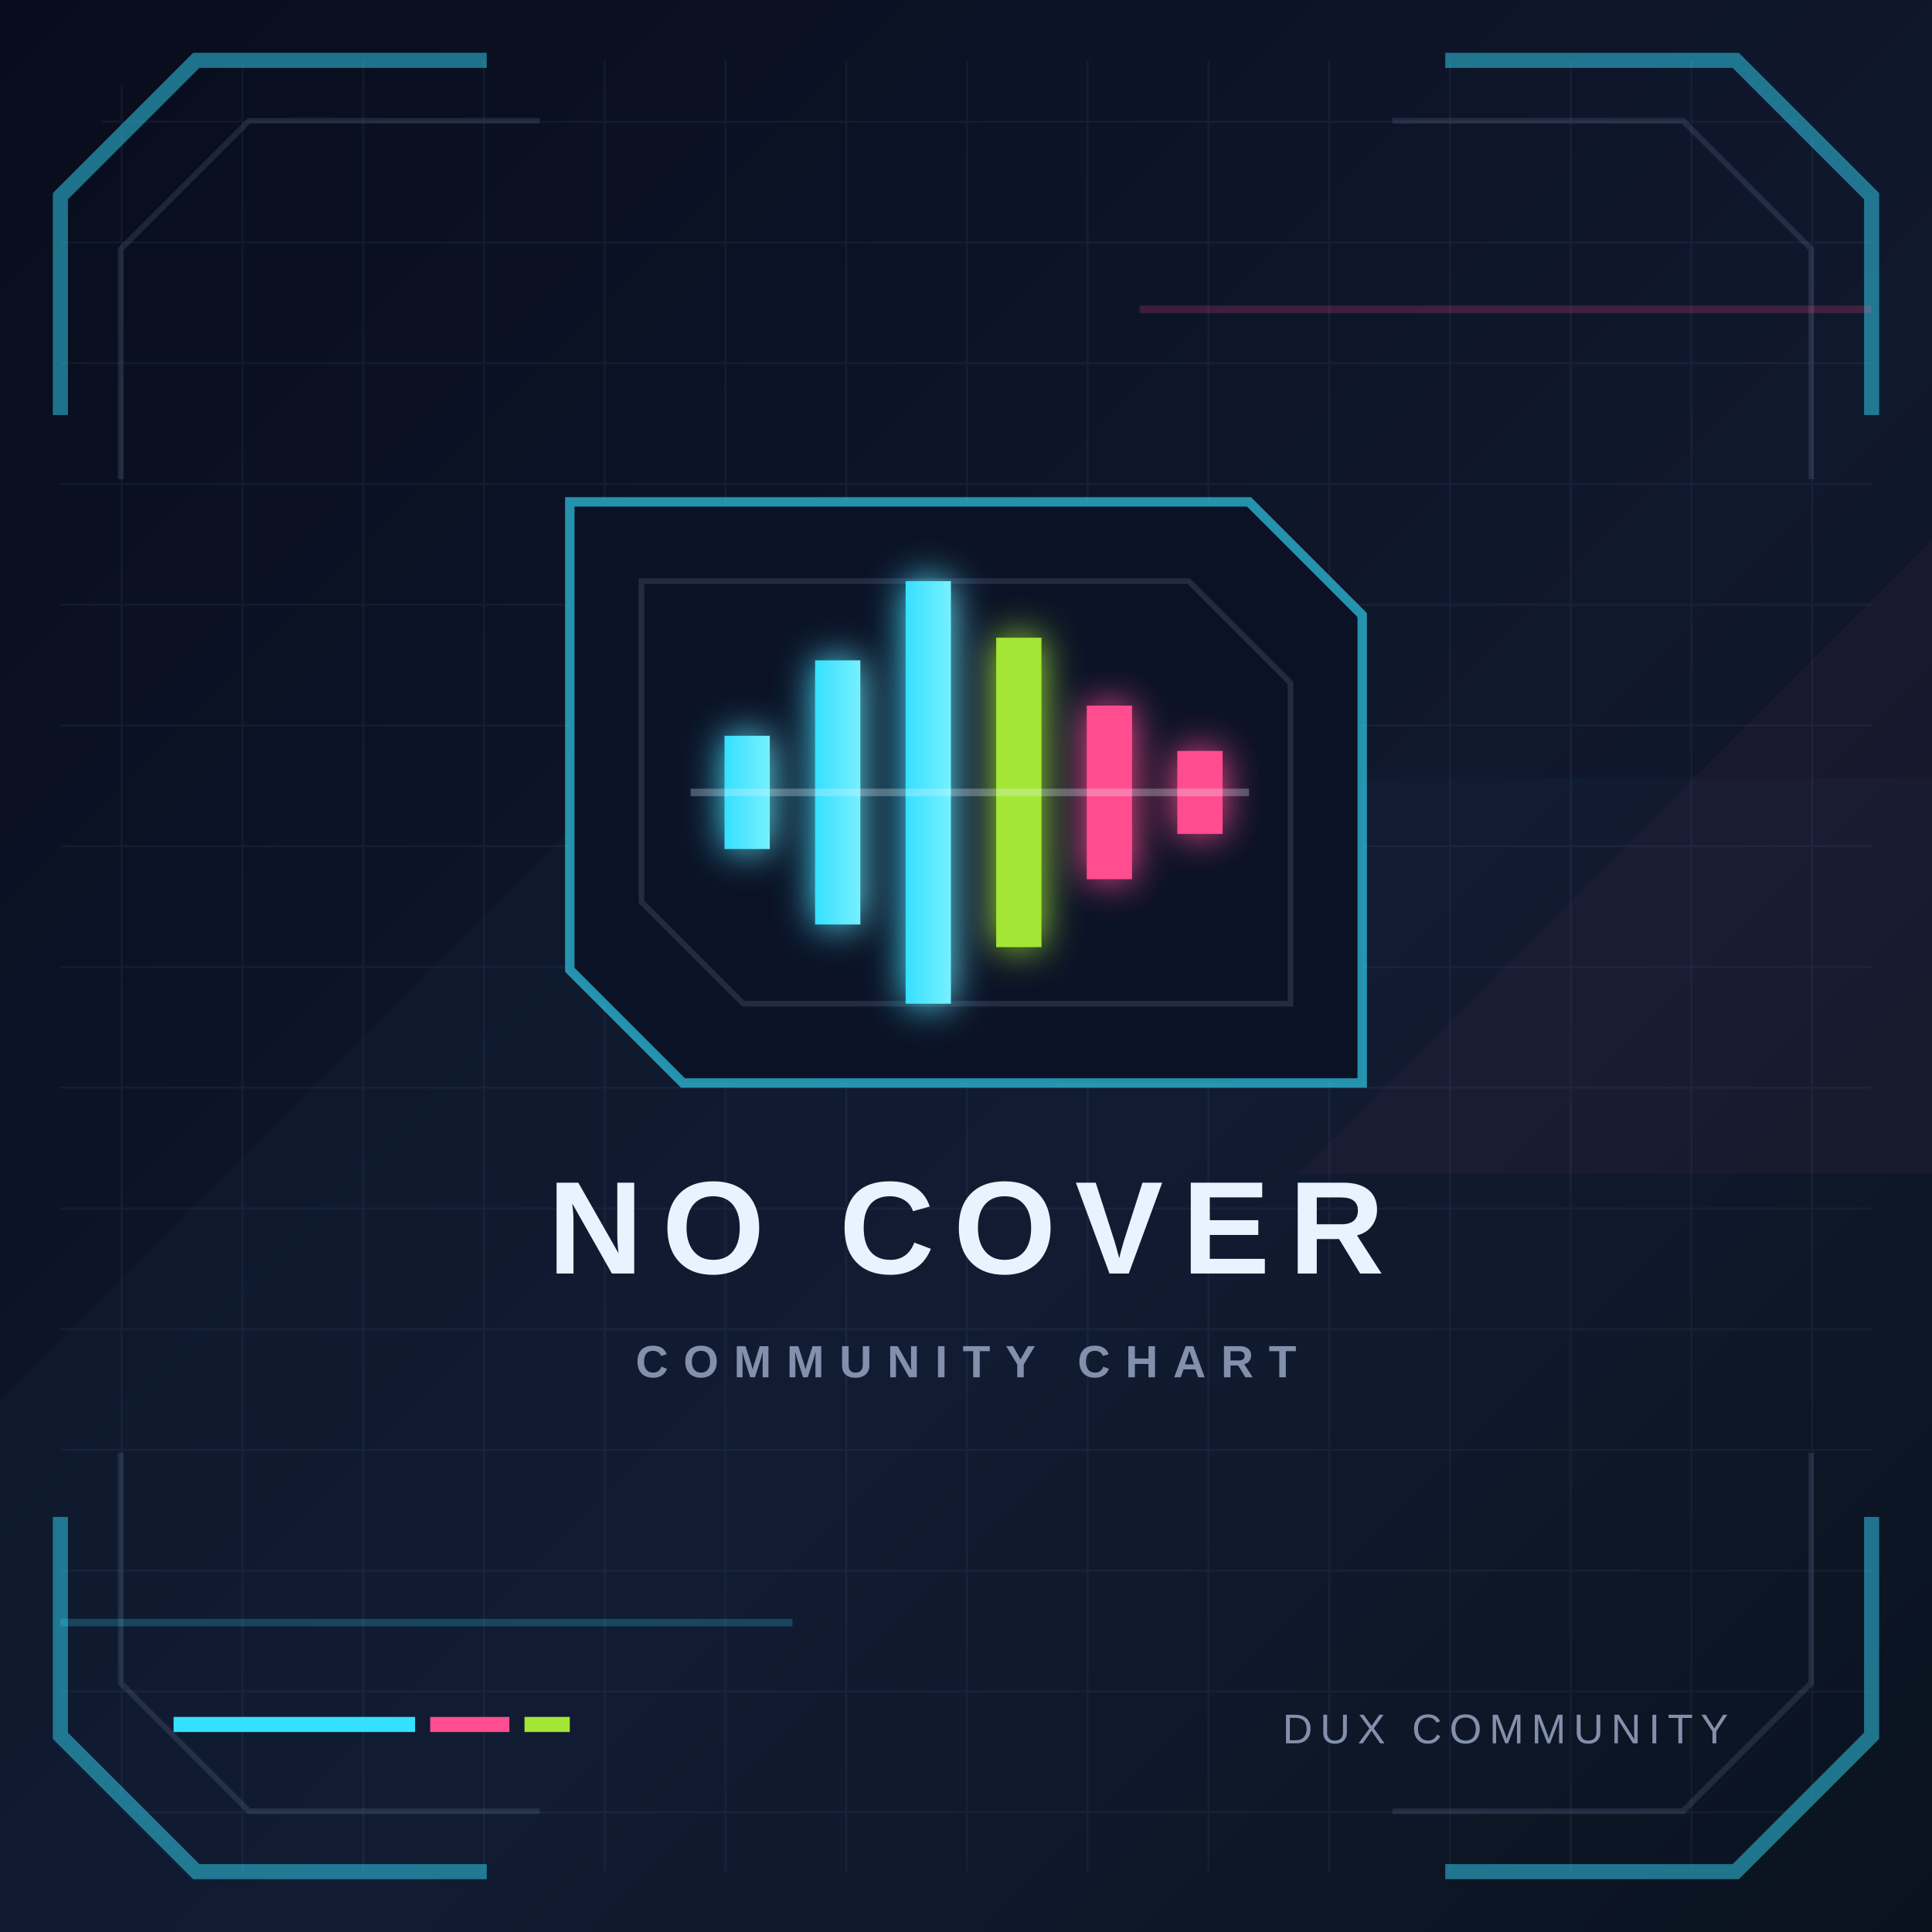
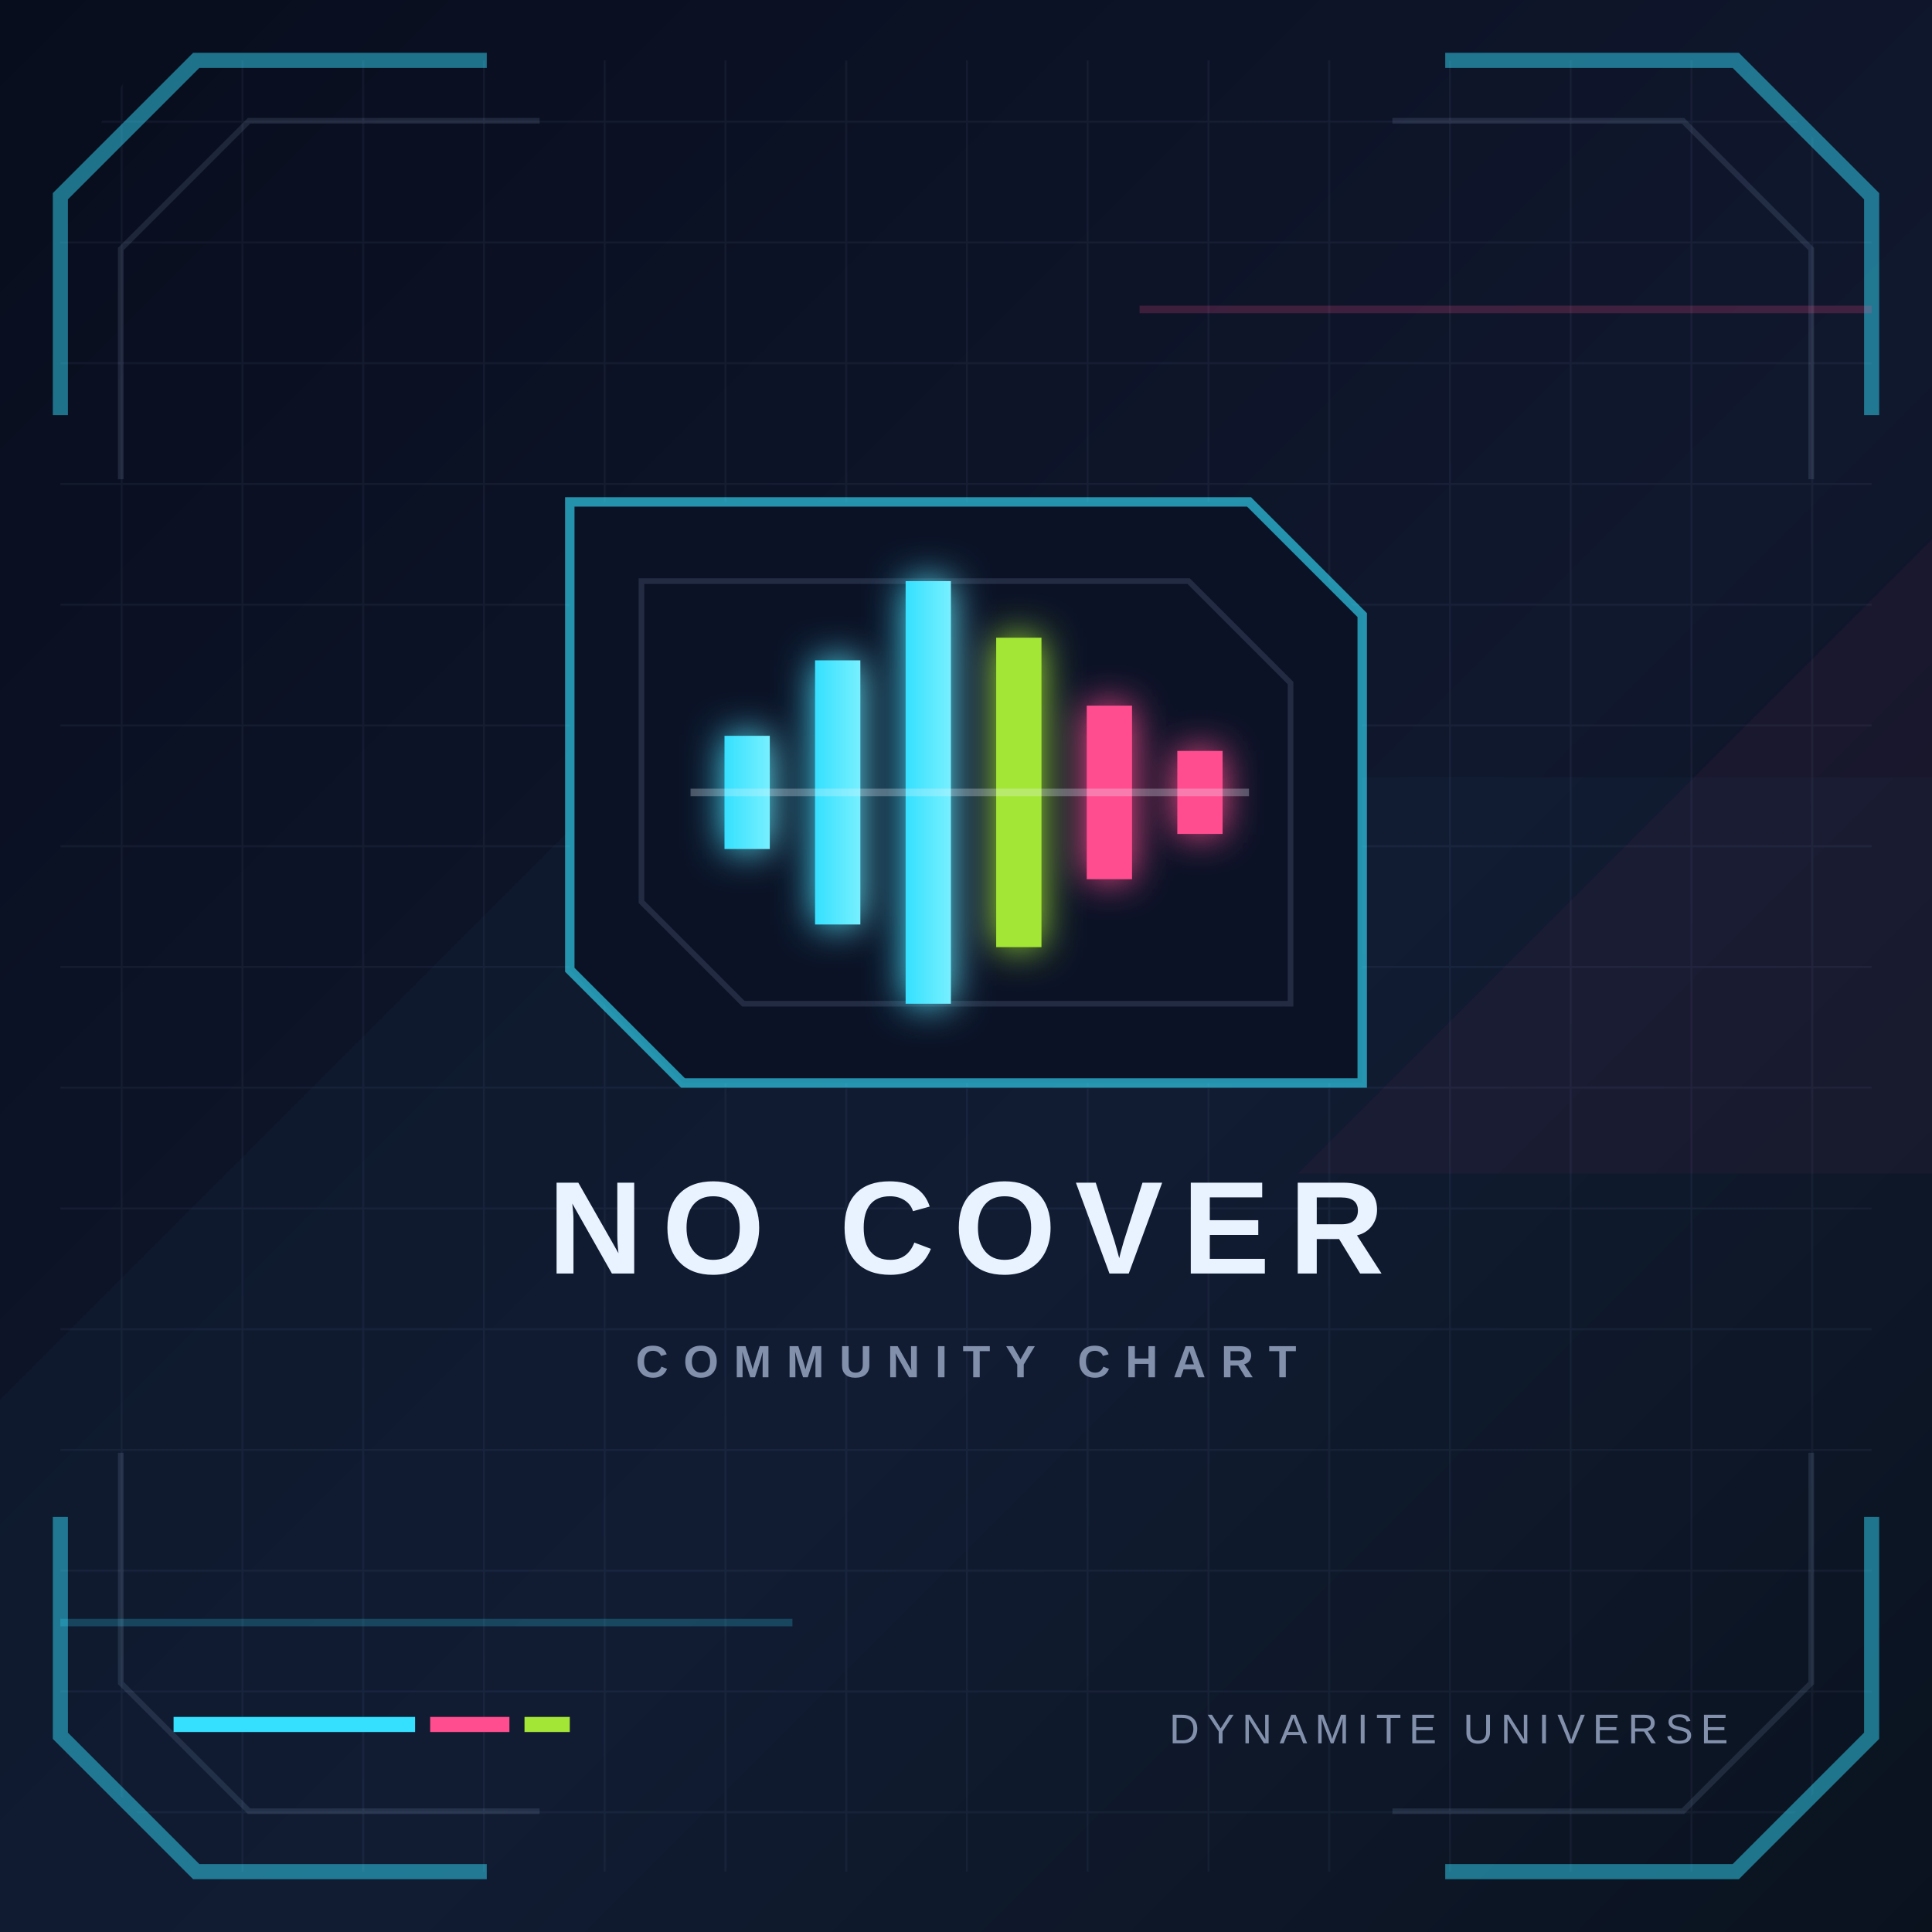
<svg xmlns="http://www.w3.org/2000/svg" width="1024" height="1024" viewBox="0 0 1024 1024" role="img" aria-labelledby="title desc">
  <defs>
    <linearGradient id="base" x1="0" y1="0" x2="1" y2="1">
      <stop offset="0" stop-color="#080d1d" />
      <stop offset="0.58" stop-color="#10182e" />
      <stop offset="1" stop-color="#090d19" />
    </linearGradient>
    <linearGradient id="cyan" x1="0" y1="0" x2="1" y2="0">
      <stop offset="0" stop-color="#35e0ff" />
      <stop offset="1" stop-color="#77f0ff" />
    </linearGradient>
    <pattern id="grid" width="64" height="64" patternUnits="userSpaceOnUse">
      <path d="M64 0H0V64" fill="none" stroke="#8fa8ca" stroke-opacity="0.07" stroke-width="2" />
    </pattern>
    <filter id="glow" x="-40%" y="-40%" width="180%" height="180%">
      <feGaussianBlur stdDeviation="10" result="blur" />
      <feMerge>
        <feMergeNode in="blur" />
        <feMergeNode in="SourceGraphic" />
      </feMerge>
    </filter>
    <clipPath id="cut-frame">
      <path d="M72 32H920L992 104V920L920 992H104L32 920V104Z" />
    </clipPath>
  </defs>
  <rect width="1024" height="1024" fill="url(#base)" />
  <rect width="1024" height="1024" fill="url(#grid)" clip-path="url(#cut-frame)" />
  <path d="M32 220V104L104 32H258M766 32H920L992 104V220M992 804V920L920 992H766M258 992H104L32 920V804" fill="none" stroke="#35e0ff" stroke-opacity="0.48" stroke-width="8" />
  <path d="M64 254V132L132 64H286M738 64H892L960 132V254M960 770V892L892 960H738M286 960H132L64 892V770" fill="none" stroke="#8393b2" stroke-opacity="0.18" stroke-width="3" />
  <path d="M0 742L330 412H1024V1024H0Z" fill="#35e0ff" fill-opacity="0.025" />
  <path d="M1024 286L688 622H1024Z" fill="#ff4d8f" fill-opacity="0.045" />
  <path d="M32 860H420" stroke="#35e0ff" stroke-opacity="0.22" stroke-width="4" />
  <path d="M604 164H992" stroke="#ff4d8f" stroke-opacity="0.20" stroke-width="4" />
  <g transform="translate(512 420)">
    <path d="M-210-154H150L210-94V154H-150L-210 94Z" fill="#0b1226" stroke="#35e0ff" stroke-opacity="0.62" stroke-width="5" />
    <path d="M-172-112H118L172-58V112H-118L-172 58Z" fill="none" stroke="#7384a5" stroke-opacity="0.22" stroke-width="3" />
    <g filter="url(#glow)">
      <rect x="-128" y="-30" width="24" height="60" fill="url(#cyan)" />
      <rect x="-80" y="-70" width="24" height="140" fill="url(#cyan)" />
      <rect x="-32" y="-112" width="24" height="224" fill="url(#cyan)" />
      <rect x="16" y="-82" width="24" height="164" fill="#a3e635" />
      <rect x="64" y="-46" width="24" height="92" fill="#ff4d8f" />
      <rect x="112" y="-22" width="24" height="44" fill="#ff4d8f" />
    </g>
    <path d="M-146 0H150" stroke="#e9f3ff" stroke-opacity="0.28" stroke-width="4" />
  </g>
  <g text-anchor="middle" font-family="Orbitron, Segoe UI, Arial, sans-serif">
    <text x="512" y="675" fill="#e9f3ff" font-size="70" font-weight="700" letter-spacing="10">NO COVER</text>
    <text x="512" y="730" fill="#8290ac" font-size="24" font-weight="600" letter-spacing="8">COMMUNITY CHART</text>
  </g>
  <rect x="92" y="910" width="128" height="8" fill="#35e0ff" />
  <rect x="228" y="910" width="42" height="8" fill="#ff4d8f" />
  <rect x="278" y="910" width="24" height="8" fill="#a3e635" />
-   <text x="916" y="924" text-anchor="end" fill="#8290ac" font-family="Segoe UI, Arial, sans-serif" font-size="22" letter-spacing="4">DUX COMMUNITY</text>
+   <text x="916" y="924" text-anchor="end" fill="#8290ac" font-family="Segoe UI, Arial, sans-serif" font-size="22" letter-spacing="4">DYNAMITE UNIVERSE</text>
</svg>
